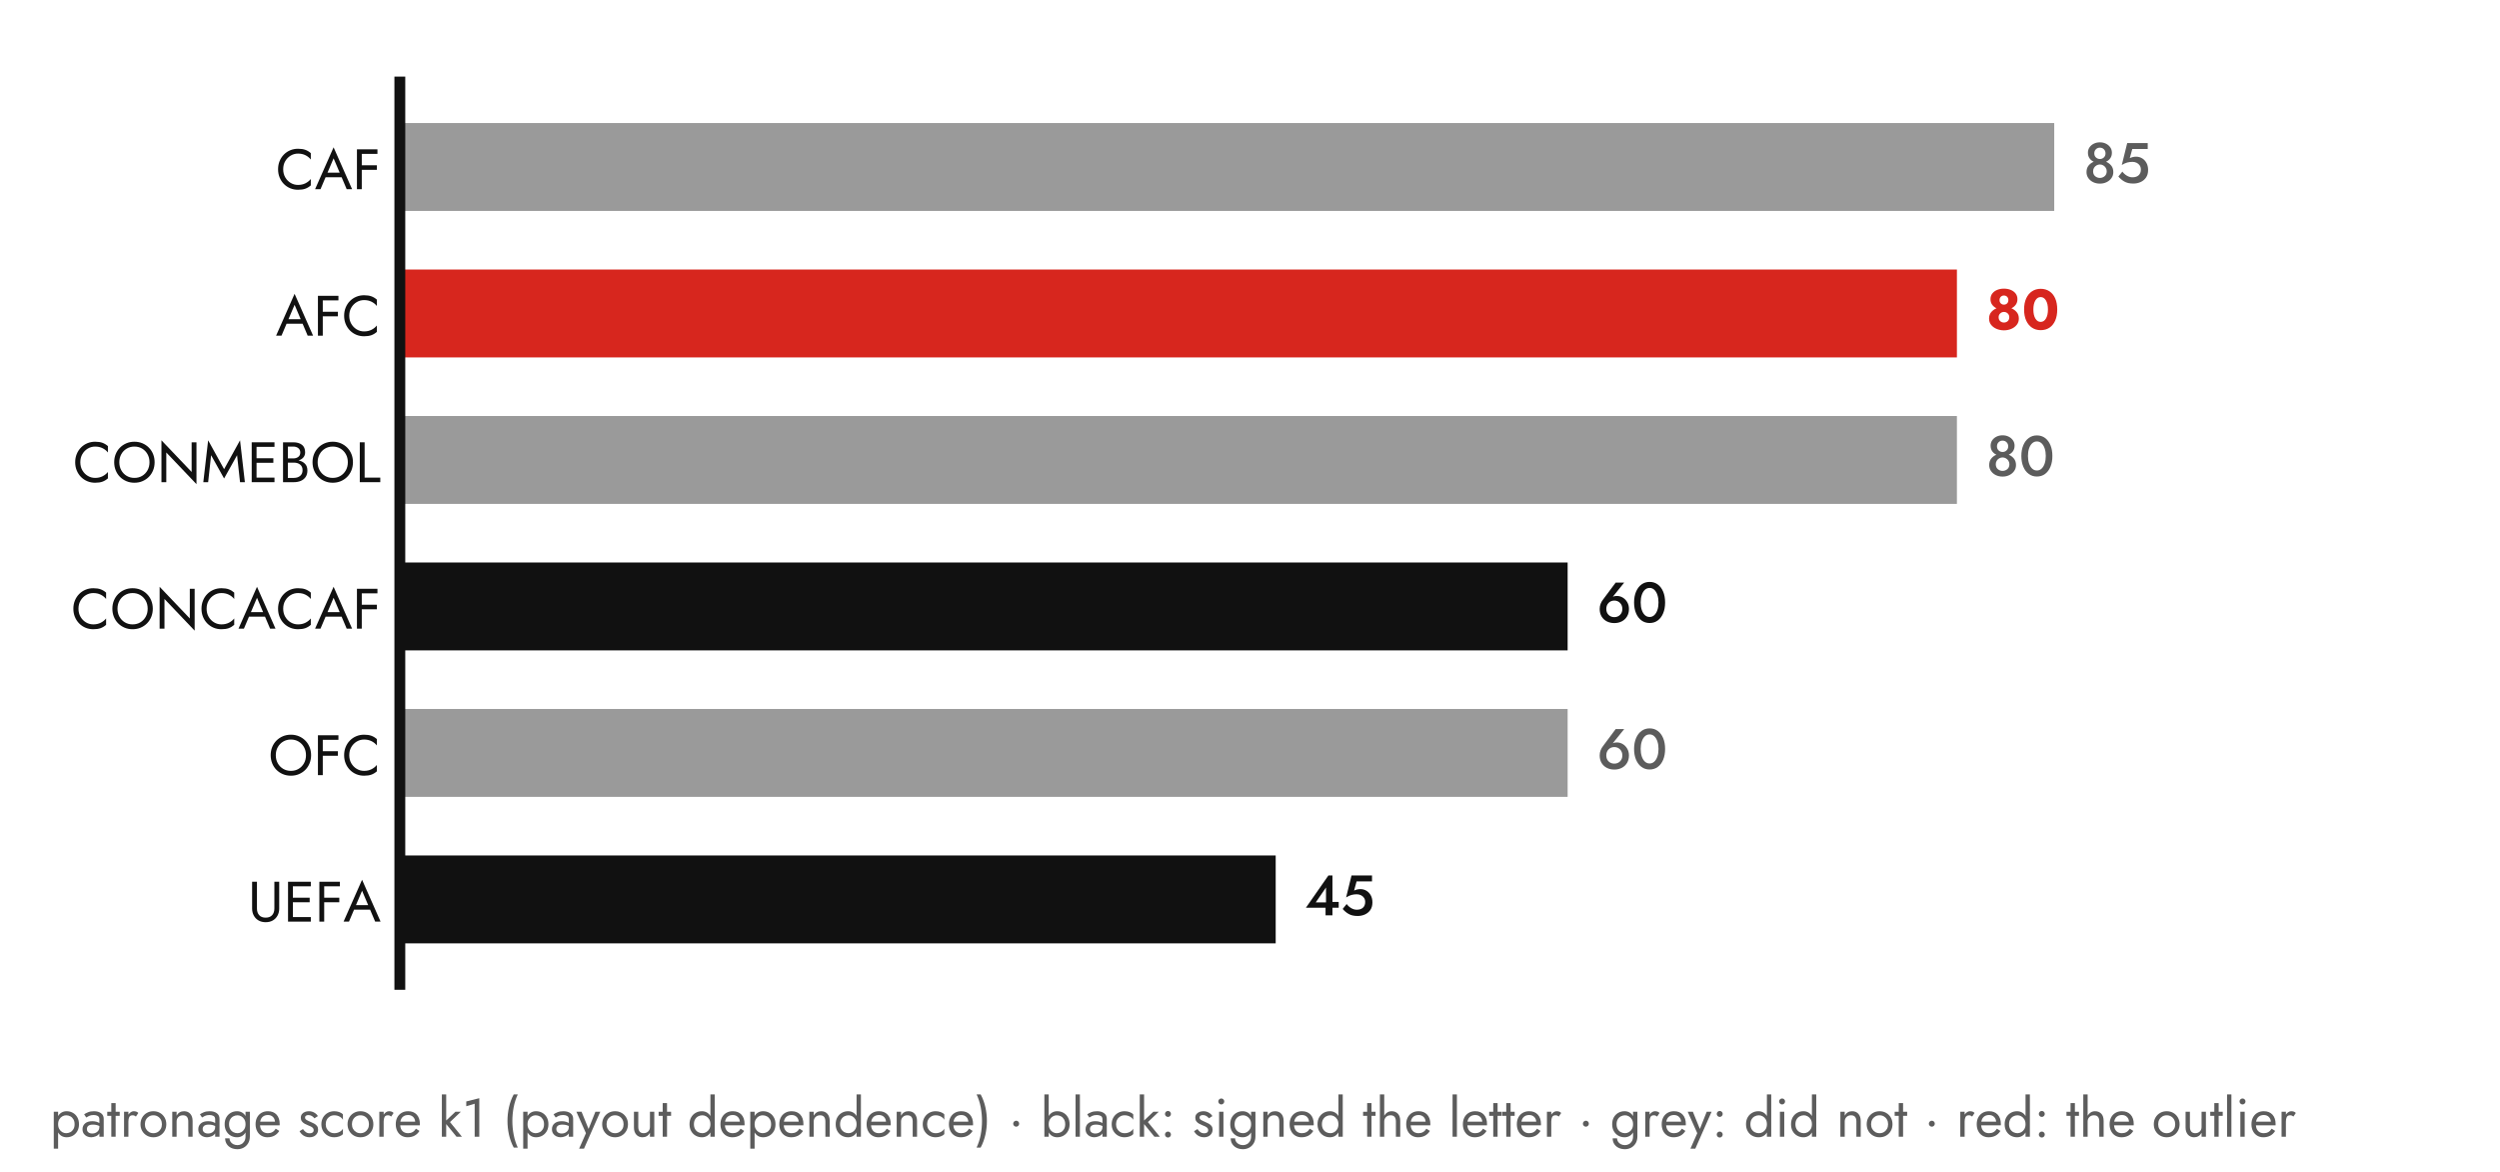
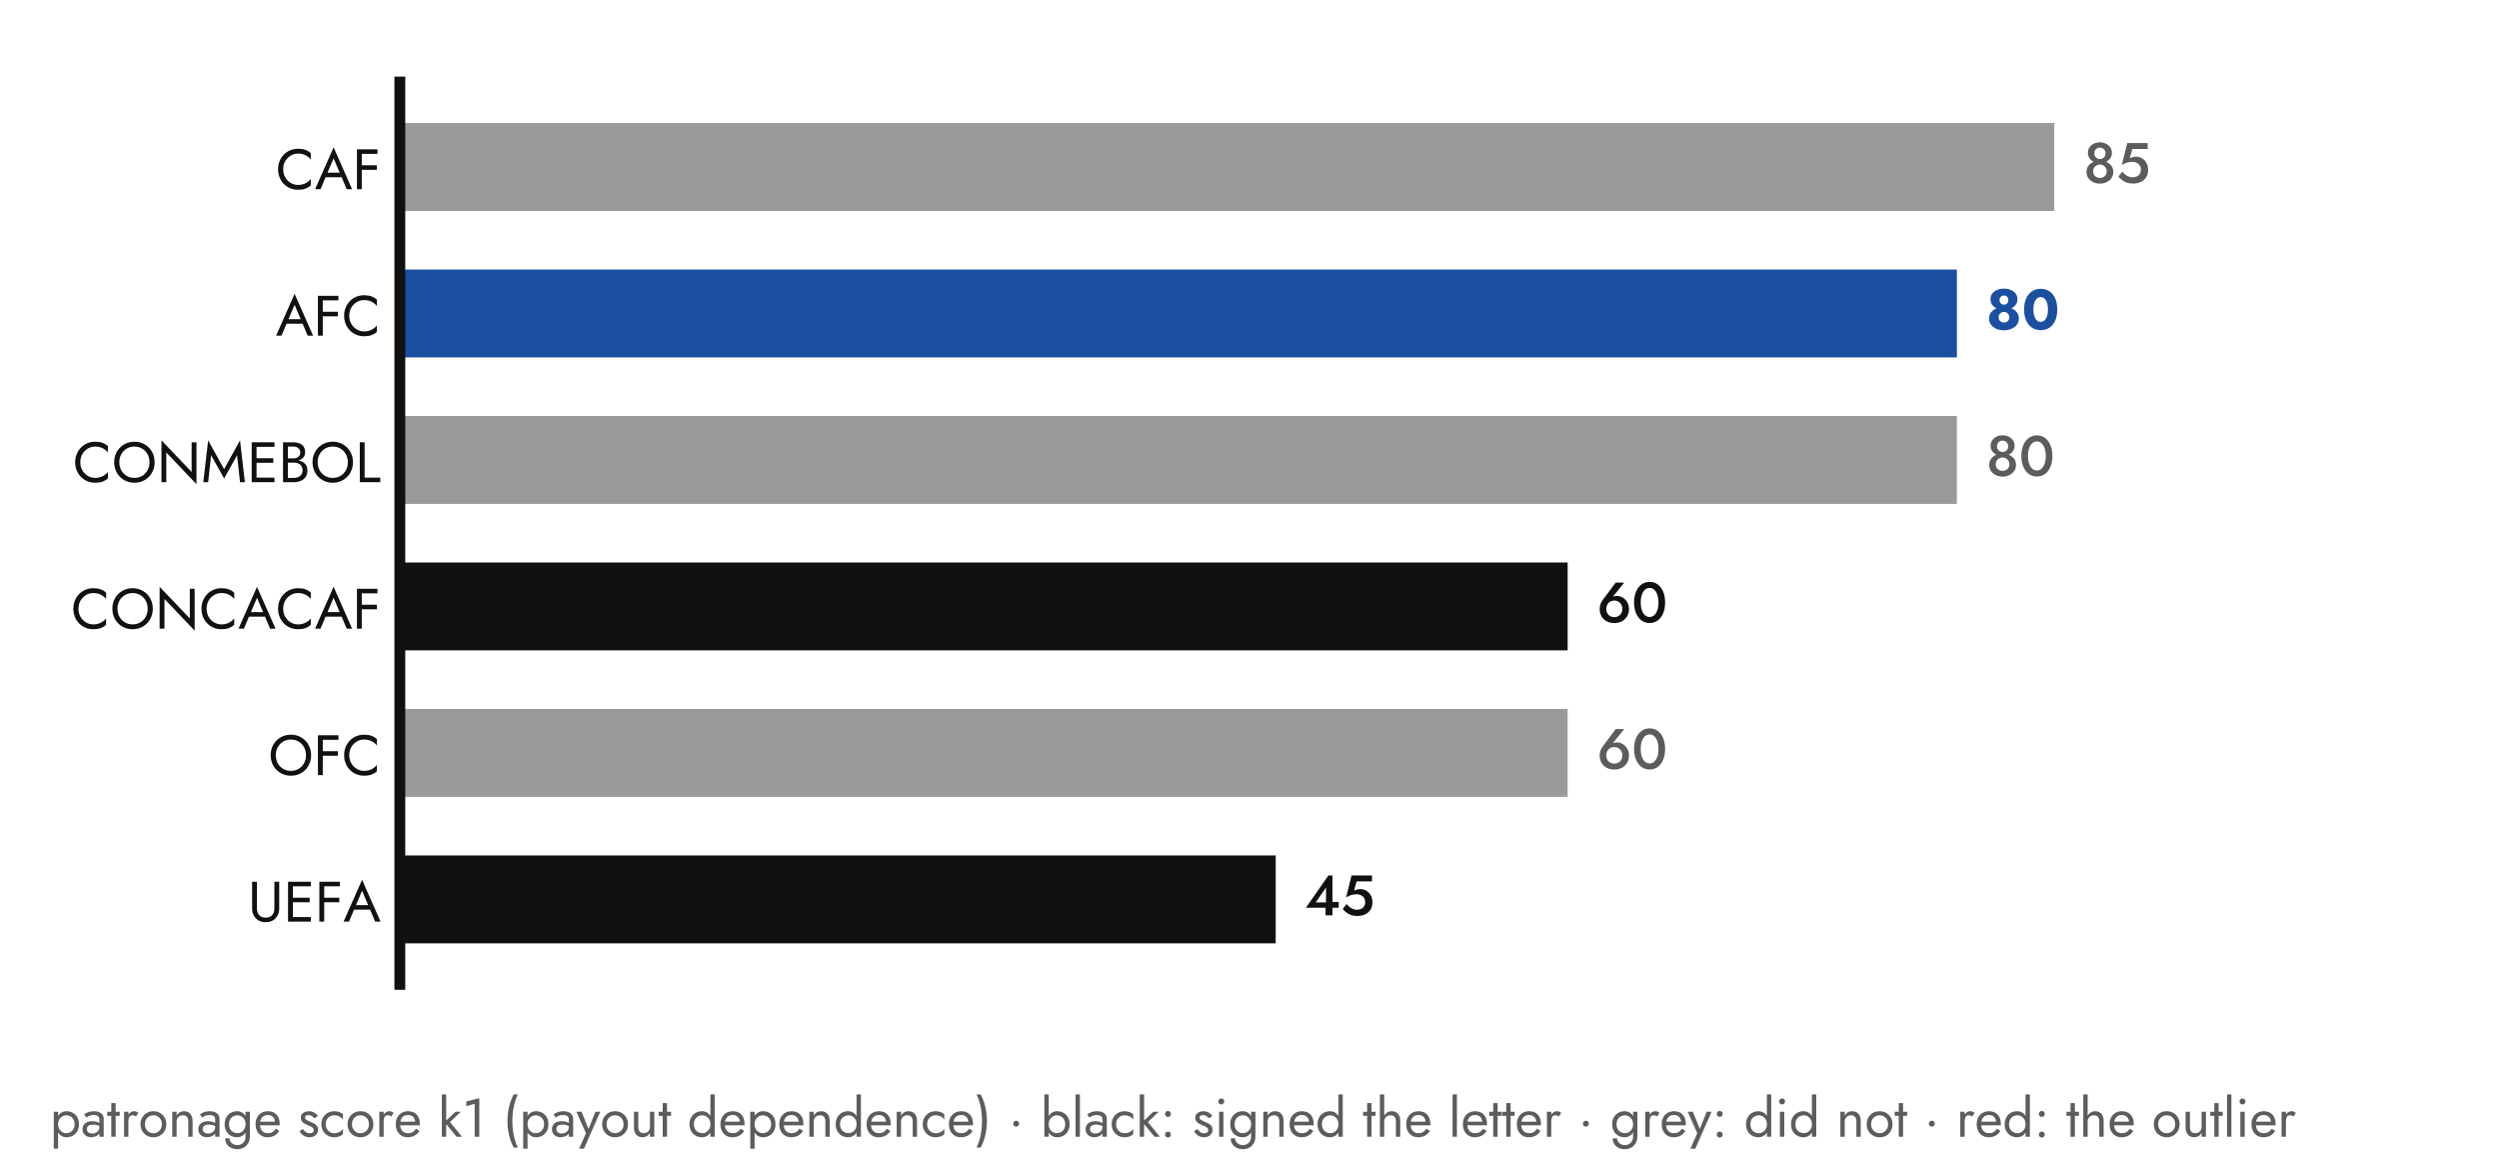
<svg xmlns="http://www.w3.org/2000/svg" xmlns:xlink="http://www.w3.org/1999/xlink" width="460.8pt" height="216pt" viewBox="0 0 460.8 216" version="1.1">
  <defs>
    <style type="text/css">*{stroke-linejoin: round; stroke-linecap: butt}</style>
  </defs>
  <g id="figure_1">
    <g id="patch_1">
      <path d="M 0 216  L 460.8 216  L 460.8 0  L 0 0  L 0 216  z " style="fill: none" />
    </g>
    <g id="axes_1">
      <g id="patch_2">
        <path d="M 73.728 181.44  L 446.976 181.44  L 446.976 15.12  L 73.728 15.12  L 73.728 181.44  z " style="fill: none" />
      </g>
      <g id="patch_3">
        <path d="M 73.728 38.88  L 378.786 38.88  L 378.786 22.68  L 73.728 22.68  z " clip-path="url(#pc7ec086eba)" style="fill: #9a9a9a" />
      </g>
      <g id="patch_4">
-         <path d="M 73.728 65.88  L 360.842 65.88  L 360.842 49.68  L 73.728 49.68  z " clip-path="url(#pc7ec086eba)" style="fill: #d7261e" />
+         <path d="M 73.728 65.88  L 360.842 65.88  L 360.842 49.68  L 73.728 49.68  z " clip-path="url(#pc7ec086eba)" style="fill: #1b4fa0" />
      </g>
      <g id="patch_5">
        <path d="M 73.728 92.88  L 360.842 92.88  L 360.842 76.68  L 73.728 76.68  z " clip-path="url(#pc7ec086eba)" style="fill: #9a9a9a" />
      </g>
      <g id="patch_6">
        <path d="M 73.728 119.88  L 289.063 119.88  L 289.063 103.68  L 73.728 103.68  z " clip-path="url(#pc7ec086eba)" style="fill: #111111" />
      </g>
      <g id="patch_7">
        <path d="M 73.728 146.88  L 289.063 146.88  L 289.063 130.68  L 73.728 130.68  z " clip-path="url(#pc7ec086eba)" style="fill: #9a9a9a" />
      </g>
      <g id="patch_8">
        <path d="M 73.728 173.88  L 235.23 173.88  L 235.23 157.68  L 73.728 157.68  z " clip-path="url(#pc7ec086eba)" style="fill: #111111" />
      </g>
      <g id="matplotlib.axis_1" />
      <g id="matplotlib.axis_2">
        <g id="ytick_1">
          <g id="text_1">
            <g style="fill: #111111" transform="translate(50.8555 34.875) scale(0.105 -0.105)">
              <defs>
                <path id="Jost-Book-43" d="M 832 2240  Q 832 1722 1065 1325  Q 1299 928 1676 704  Q 2054 480 2496 480  Q 2970 480 3334 665  Q 3699 851 3936 1146  L 3936 429  Q 3654 179 3321 57  Q 2989 -64 2496 -64  Q 2029 -64 1622 105  Q 1216 275 909 585  Q 602 896 429 1318  Q 256 1741 256 2240  Q 256 2739 429 3161  Q 602 3584 909 3894  Q 1216 4205 1622 4374  Q 2029 4544 2496 4544  Q 2989 4544 3321 4422  Q 3654 4301 3936 4051  L 3936 3334  Q 3699 3635 3334 3817  Q 2970 4000 2496 4000  Q 2054 4000 1676 3776  Q 1299 3552 1065 3158  Q 832 2765 832 2240  z " transform="scale(0.015625)" />
                <path id="Jost-Book-41" d="M 3584 0  L 3014 1344  L 1210 1344  L 640 0  L 32 0  L 2112 4704  L 4192 0  L 3584 0  z M 2112 3469  L 1427 1856  L 2797 1856  L 2112 3469  z " transform="scale(0.015625)" />
                <path id="Jost-Book-46" d="M 512 4480  L 2816 4480  L 2816 3968  L 1056 3968  L 1056 2688  L 2752 2688  L 2752 2176  L 1056 2176  L 1056 0  L 512 0  L 512 4480  z " transform="scale(0.015625)" />
              </defs>
              <use xlink:href="#Jost-Book-43" />
              <use xlink:href="#Jost-Book-41" transform="translate(68.49998 0)" />
              <use xlink:href="#Jost-Book-46" transform="translate(134.5 0)" />
            </g>
          </g>
        </g>
        <g id="ytick_2">
          <g id="text_2">
            <g style="fill: #111111" transform="translate(50.8555 61.875) scale(0.105 -0.105)">
              <use xlink:href="#Jost-Book-41" />
              <use xlink:href="#Jost-Book-46" transform="translate(65.99998 0)" />
              <use xlink:href="#Jost-Book-43" transform="translate(116 0)" />
            </g>
          </g>
        </g>
        <g id="ytick_3">
          <g id="text_3">
            <g style="fill: #111111" transform="translate(13.44433 88.875) scale(0.105 -0.105)">
              <defs>
                <path id="Jost-Book-4f" d="M 256 2240  Q 256 2733 425 3152  Q 595 3571 902 3881  Q 1210 4192 1626 4368  Q 2042 4544 2528 4544  Q 3021 4544 3433 4368  Q 3846 4192 4153 3881  Q 4461 3571 4630 3152  Q 4800 2733 4800 2240  Q 4800 1754 4630 1331  Q 4461 909 4153 598  Q 3846 288 3433 112  Q 3021 -64 2528 -64  Q 2042 -64 1626 112  Q 1210 288 902 598  Q 595 909 425 1331  Q 256 1754 256 2240  z M 832 2240  Q 832 1734 1053 1337  Q 1274 941 1658 710  Q 2042 480 2528 480  Q 3021 480 3401 710  Q 3782 941 4003 1337  Q 4224 1734 4224 2240  Q 4224 2746 4003 3142  Q 3782 3539 3401 3769  Q 3021 4000 2528 4000  Q 2042 4000 1658 3769  Q 1274 3539 1053 3142  Q 832 2746 832 2240  z " transform="scale(0.015625)" />
                <path id="Jost-Book-4e" d="M 3904 4480  L 4448 4480  L 4448 -224  L 1056 3334  L 1056 0  L 512 0  L 512 4704  L 3904 1146  L 3904 4480  z " transform="scale(0.015625)" />
                <path id="Jost-Book-4d" d="M 1133 3027  L 800 0  L 256 0  L 800 4704  L 2592 1459  L 4384 4704  L 4928 0  L 4384 0  L 4051 3027  L 2592 416  L 1133 3027  z " transform="scale(0.015625)" />
                <path id="Jost-Book-45" d="M 512 4480  L 3072 4480  L 3072 3968  L 1056 3968  L 1056 2688  L 2944 2688  L 2944 2176  L 1056 2176  L 1056 512  L 3072 512  L 3072 0  L 512 0  L 512 4480  z " transform="scale(0.015625)" />
                <path id="Jost-Book-42" d="M 3251 1312  Q 3251 870 3049 579  Q 2848 288 2505 144  Q 2163 0 1728 0  L 512 0  L 512 4480  L 1664 4480  Q 2266 4480 2630 4205  Q 2995 3930 2995 3360  Q 2995 3014 2796 2780  Q 2598 2547 2253 2445  Q 2694 2355 2972 2076  Q 3251 1798 3251 1312  z M 1664 4000  L 1056 4000  L 1056 2669  L 1664 2669  Q 2003 2669 2227 2841  Q 2451 3014 2451 3328  Q 2451 3648 2227 3824  Q 2003 4000 1664 4000  z M 1056 480  L 1728 480  Q 2163 480 2435 707  Q 2707 934 2707 1344  Q 2707 1760 2435 1977  Q 2163 2195 1728 2195  L 1056 2195  L 1056 480  z " transform="scale(0.015625)" />
                <path id="Jost-Book-4c" d="M 512 4480  L 1056 4480  L 1056 512  L 2816 512  L 2816 0  L 512 0  L 512 4480  z " transform="scale(0.015625)" />
              </defs>
              <use xlink:href="#Jost-Book-43" />
              <use xlink:href="#Jost-Book-4f" transform="translate(68.49998 0)" />
              <use xlink:href="#Jost-Book-4e" transform="translate(147.5 0)" />
              <use xlink:href="#Jost-Book-4d" transform="translate(225 0)" />
              <use xlink:href="#Jost-Book-45" transform="translate(305.9999 0)" />
              <use xlink:href="#Jost-Book-42" transform="translate(360.9999 0)" />
              <use xlink:href="#Jost-Book-4f" transform="translate(416.7999 0)" />
              <use xlink:href="#Jost-Book-4c" transform="translate(495.7999 0)" />
            </g>
          </g>
        </g>
        <g id="ytick_4">
          <g id="text_4">
            <g style="fill: #111111" transform="translate(13.108 115.875) scale(0.105 -0.105)">
              <use xlink:href="#Jost-Book-43" />
              <use xlink:href="#Jost-Book-4f" transform="translate(68.49998 0)" />
              <use xlink:href="#Jost-Book-4e" transform="translate(147.5 0)" />
              <use xlink:href="#Jost-Book-43" transform="translate(225 0)" />
              <use xlink:href="#Jost-Book-41" transform="translate(293.4999 0)" />
              <use xlink:href="#Jost-Book-43" transform="translate(359.4999 0)" />
              <use xlink:href="#Jost-Book-41" transform="translate(427.9999 0)" />
              <use xlink:href="#Jost-Book-46" transform="translate(493.9999 0)" />
            </g>
          </g>
        </g>
        <g id="ytick_5">
          <g id="text_5">
            <g style="fill: #111111" transform="translate(49.4905 142.875) scale(0.105 -0.105)">
              <use xlink:href="#Jost-Book-4f" />
              <use xlink:href="#Jost-Book-46" transform="translate(78.99998 0)" />
              <use xlink:href="#Jost-Book-43" transform="translate(129 0)" />
            </g>
          </g>
        </g>
        <g id="ytick_6">
          <g id="text_6">
            <g style="fill: #111111" transform="translate(45.70066 169.875) scale(0.105 -0.105)">
              <defs>
                <path id="Jost-Book-55" d="M 480 4480  L 1024 4480  L 1024 1472  Q 1024 1011 1273 729  Q 1523 448 2003 448  Q 2483 448 2732 729  Q 2982 1011 2982 1472  L 2982 4480  L 3526 4480  L 3526 1472  Q 3526 1030 3337 681  Q 3149 333 2809 134  Q 2470 -64 2003 -64  Q 1542 -64 1200 134  Q 858 333 669 681  Q 480 1030 480 1472  L 480 4480  z " transform="scale(0.015625)" />
              </defs>
              <use xlink:href="#Jost-Book-55" />
              <use xlink:href="#Jost-Book-45" transform="translate(62.59999 0)" />
              <use xlink:href="#Jost-Book-46" transform="translate(117.6 0)" />
              <use xlink:href="#Jost-Book-41" transform="translate(167.6 0)" />
            </g>
          </g>
        </g>
      </g>
      <g id="patch_9">
        <path d="M 73.728 181.44  L 73.728 15.12  " style="fill: none; stroke: #111111; stroke-width: 2; stroke-linejoin: miter; stroke-linecap: square" />
      </g>
      <g id="text_7">
        <g style="fill: #5c5c5c" transform="translate(384.1698 33.72) scale(0.105 -0.105)">
          <defs>
            <path id="Jost-Medium-38" d="M 346 1216  Q 346 1664 579 1952  Q 813 2240 1158 2381  Q 864 2515 685 2771  Q 506 3027 506 3398  Q 506 3738 685 4000  Q 864 4262 1171 4412  Q 1478 4563 1850 4563  Q 2227 4563 2531 4412  Q 2835 4262 3017 4000  Q 3200 3738 3200 3398  Q 3200 3027 3017 2771  Q 2835 2515 2541 2381  Q 2886 2240 3123 1952  Q 3360 1664 3360 1216  Q 3360 845 3155 550  Q 2950 256 2608 89  Q 2266 -77 1850 -77  Q 1434 -77 1091 89  Q 749 256 547 550  Q 346 845 346 1216  z M 1222 3322  Q 1222 3040 1408 2864  Q 1594 2688 1850 2688  Q 2112 2688 2297 2864  Q 2483 3040 2483 3322  Q 2483 3597 2304 3779  Q 2125 3962 1850 3962  Q 1574 3962 1398 3779  Q 1222 3597 1222 3322  z M 1088 1318  Q 1088 954 1318 758  Q 1549 563 1850 563  Q 2150 563 2384 758  Q 2618 954 2618 1318  Q 2618 1530 2509 1702  Q 2400 1875 2227 1974  Q 2054 2074 1850 2074  Q 1651 2074 1475 1974  Q 1299 1875 1193 1702  Q 1088 1530 1088 1318  z " transform="scale(0.015625)" />
            <path id="Jost-Medium-35" d="M 3565 1459  Q 3565 941 3328 601  Q 3091 262 2710 96  Q 2330 -70 1901 -70  Q 1280 -70 880 166  Q 480 403 224 723  L 672 1274  Q 864 1005 1171 819  Q 1478 634 1805 634  Q 2253 634 2502 864  Q 2752 1094 2752 1504  Q 2752 1773 2621 1968  Q 2490 2163 2275 2265  Q 2061 2368 1805 2368  Q 1504 2368 1229 2297  Q 954 2227 608 2016  L 1216 4480  L 3520 4480  L 3520 3814  L 1786 3814  L 1504 2784  Q 1670 2867 1849 2908  Q 2029 2950 2214 2950  Q 2586 2950 2893 2764  Q 3200 2579 3382 2243  Q 3565 1907 3565 1459  z " transform="scale(0.015625)" />
          </defs>
          <use xlink:href="#Jost-Medium-38" />
          <use xlink:href="#Jost-Medium-35" transform="translate(57.89999 0)" />
        </g>
      </g>
      <g id="text_8">
-         <g style="fill: #d7261e" transform="translate(366.2252 60.72) scale(0.105 -0.105)">
+         <g style="fill: #1b4fa0" transform="translate(366.2252 60.72) scale(0.105 -0.105)">
          <defs>
            <path id="Jost-Bold-38" d="M 333 1216  Q 333 1664 579 1949  Q 826 2234 1171 2374  Q 877 2515 685 2771  Q 493 3027 493 3398  Q 493 3776 701 4041  Q 909 4307 1251 4444  Q 1594 4582 2003 4582  Q 2419 4582 2761 4444  Q 3104 4307 3312 4041  Q 3520 3776 3520 3398  Q 3520 3027 3328 2771  Q 3136 2515 2842 2374  Q 3187 2234 3433 1949  Q 3680 1664 3680 1216  Q 3680 806 3443 512  Q 3206 218 2825 58  Q 2445 -102 2003 -102  Q 1568 -102 1184 58  Q 800 218 566 512  Q 333 806 333 1216  z M 1510 3296  Q 1510 3066 1651 2925  Q 1792 2784 2003 2784  Q 2221 2784 2361 2925  Q 2502 3066 2502 3296  Q 2502 3520 2364 3664  Q 2227 3808 2003 3808  Q 1786 3808 1648 3664  Q 1510 3520 1510 3296  z M 1408 1382  Q 1408 1088 1584 931  Q 1760 774 2003 774  Q 2253 774 2429 931  Q 2605 1088 2605 1382  Q 2605 1626 2429 1795  Q 2253 1965 2003 1965  Q 1760 1965 1584 1795  Q 1408 1626 1408 1382  z " transform="scale(0.015625)" />
            <path id="Jost-Bold-30" d="M 256 2240  Q 256 2970 493 3488  Q 730 4006 1149 4284  Q 1568 4563 2118 4563  Q 2688 4563 3107 4284  Q 3526 4006 3753 3488  Q 3981 2970 3981 2240  Q 3981 1510 3753 992  Q 3526 474 3107 195  Q 2688 -83 2118 -83  Q 1568 -83 1149 195  Q 730 474 493 992  Q 256 1510 256 2240  z M 1299 2240  Q 1299 1606 1523 1225  Q 1747 845 2118 845  Q 2490 845 2714 1225  Q 2938 1606 2938 2240  Q 2938 2874 2714 3254  Q 2490 3635 2118 3635  Q 1747 3635 1523 3254  Q 1299 2874 1299 2240  z " transform="scale(0.015625)" />
          </defs>
          <use xlink:href="#Jost-Bold-38" />
          <use xlink:href="#Jost-Bold-30" transform="translate(62.7 0)" />
        </g>
      </g>
      <g id="text_9">
        <g style="fill: #5c5c5c" transform="translate(366.2252 87.72) scale(0.105 -0.105)">
          <defs>
            <path id="Jost-Medium-30" d="M 256 2240  Q 256 2931 477 3452  Q 698 3974 1091 4262  Q 1485 4550 2003 4550  Q 2528 4550 2918 4262  Q 3309 3974 3526 3452  Q 3744 2931 3744 2240  Q 3744 1549 3526 1027  Q 3309 506 2918 218  Q 2528 -70 2003 -70  Q 1485 -70 1091 218  Q 698 506 477 1027  Q 256 1549 256 2240  z M 998 2240  Q 998 1760 1123 1392  Q 1248 1024 1472 816  Q 1696 608 2003 608  Q 2304 608 2528 816  Q 2752 1024 2877 1392  Q 3002 1760 3002 2240  Q 3002 2720 2877 3088  Q 2752 3456 2528 3664  Q 2304 3872 2003 3872  Q 1696 3872 1472 3664  Q 1248 3456 1123 3088  Q 998 2720 998 2240  z " transform="scale(0.015625)" />
          </defs>
          <use xlink:href="#Jost-Medium-38" />
          <use xlink:href="#Jost-Medium-30" transform="translate(57.89999 0)" />
        </g>
      </g>
      <g id="text_10">
        <g style="fill: #111111" transform="translate(294.4468 114.72) scale(0.105 -0.105)">
          <defs>
            <path id="Jost-Medium-36" d="M 2118 4474  L 3078 4474  L 1798 2886  Q 1894 2931 2009 2950  Q 2125 2970 2259 2970  Q 2611 2970 2918 2784  Q 3226 2598 3418 2268  Q 3610 1939 3610 1510  Q 3610 1018 3389 659  Q 3168 301 2797 112  Q 2426 -77 1965 -77  Q 1504 -77 1129 112  Q 755 301 537 659  Q 320 1018 320 1510  Q 320 1824 425 2089  Q 531 2355 698 2566  L 2118 4474  z M 1062 1510  Q 1062 1101 1318 845  Q 1574 589 1965 589  Q 2349 589 2608 845  Q 2867 1101 2867 1510  Q 2867 1926 2608 2188  Q 2349 2451 1965 2451  Q 1574 2451 1318 2188  Q 1062 1926 1062 1510  z " transform="scale(0.015625)" />
          </defs>
          <use xlink:href="#Jost-Medium-36" />
          <use xlink:href="#Jost-Medium-30" transform="translate(61.39999 0)" />
        </g>
      </g>
      <g id="text_11">
        <g style="fill: #5c5c5c" transform="translate(294.4468 141.72) scale(0.105 -0.105)">
          <use xlink:href="#Jost-Medium-36" />
          <use xlink:href="#Jost-Medium-30" transform="translate(61.39999 0)" />
        </g>
      </g>
      <g id="text_12">
        <g style="fill: #111111" transform="translate(240.6129 168.72) scale(0.105 -0.105)">
          <defs>
            <path id="Jost-Medium-34" d="M 115 858  L 2643 4480  L 3098 4480  L 3098 1510  L 3802 1510  L 3802 858  L 3098 858  L 3098 0  L 2323 0  L 2323 858  L 115 858  z M 1222 1459  L 2374 1459  L 2374 3130  L 1222 1459  z " transform="scale(0.015625)" />
          </defs>
          <use xlink:href="#Jost-Medium-34" />
          <use xlink:href="#Jost-Medium-35" transform="translate(62.89999 0)" />
        </g>
      </g>
    </g>
    <g id="text_13">
      <g style="fill: #5c5c5c" transform="translate(9.216 209.52) scale(0.1 -0.1)">
        <defs>
          <path id="Jost-Book-70" d="M 960 -1408  L 448 -1408  L 448 2944  L 960 2944  L 960 2438  Q 1120 2714 1379 2861  Q 1638 3008 1965 3008  Q 2368 3008 2697 2822  Q 3027 2637 3225 2294  Q 3424 1952 3424 1472  Q 3424 998 3225 652  Q 3027 307 2697 121  Q 2368 -64 1965 -64  Q 1638 -64 1379 83  Q 1120 230 960 506  L 960 -1408  z M 2906 1472  Q 2906 1811 2768 2048  Q 2630 2285 2403 2406  Q 2176 2528 1901 2528  Q 1677 2528 1459 2406  Q 1242 2285 1101 2048  Q 960 1811 960 1472  Q 960 1133 1101 896  Q 1242 659 1459 537  Q 1677 416 1901 416  Q 2176 416 2403 537  Q 2630 659 2768 896  Q 2906 1133 2906 1472  z " transform="scale(0.015625)" />
          <path id="Jost-Book-61" d="M 634 2266  L 384 2643  Q 550 2765 841 2886  Q 1133 3008 1542 3008  Q 2054 3008 2374 2774  Q 2694 2541 2694 2112  L 2694 0  L 2182 0  L 2182 397  Q 2042 166 1760 51  Q 1478 -64 1210 -64  Q 941 -64 707 48  Q 474 160 333 371  Q 192 582 192 883  Q 192 1312 496 1571  Q 800 1830 1344 1830  Q 1638 1830 1846 1763  Q 2054 1696 2182 1613  L 2182 2042  Q 2182 2342 1987 2451  Q 1792 2560 1517 2560  Q 1184 2560 960 2451  Q 736 2342 634 2266  z M 710 909  Q 710 653 886 515  Q 1062 378 1344 378  Q 1696 378 1939 589  Q 2182 800 2182 1152  L 2182 1261  Q 2003 1350 1817 1388  Q 1632 1427 1427 1427  Q 1056 1427 883 1289  Q 710 1152 710 909  z " transform="scale(0.015625)" />
          <path id="Jost-Book-74" d="M 32 2944  L 512 2944  L 512 3968  L 1024 3968  L 1024 2944  L 1504 2944  L 1504 2464  L 1024 2464  L 1024 0  L 512 0  L 512 2464  L 32 2464  L 32 2944  z " transform="scale(0.015625)" />
          <path id="Jost-Book-72" d="M 1882 2381  Q 1779 2458 1696 2493  Q 1613 2528 1485 2528  Q 1197 2528 1094 2320  Q 992 2112 992 1792  L 992 0  L 480 0  L 480 2944  L 992 2944  L 992 2605  Q 1114 2790 1280 2899  Q 1446 3008 1613 3008  Q 1773 3008 1910 2966  Q 2048 2925 2163 2803  L 1882 2381  z " transform="scale(0.015625)" />
          <path id="Jost-Book-6f" d="M 224 1472  Q 224 1920 425 2265  Q 627 2611 972 2809  Q 1318 3008 1747 3008  Q 2182 3008 2524 2809  Q 2867 2611 3068 2265  Q 3270 1920 3270 1472  Q 3270 1030 3068 681  Q 2867 333 2524 134  Q 2182 -64 1747 -64  Q 1318 -64 972 134  Q 627 333 425 681  Q 224 1030 224 1472  z M 742 1472  Q 742 1165 873 928  Q 1005 691 1232 553  Q 1459 416 1747 416  Q 2035 416 2262 553  Q 2490 691 2621 928  Q 2752 1165 2752 1472  Q 2752 1779 2621 2019  Q 2490 2259 2262 2393  Q 2035 2528 1747 2528  Q 1459 2528 1232 2393  Q 1005 2259 873 2019  Q 742 1779 742 1472  z " transform="scale(0.015625)" />
          <path id="Jost-Book-6e" d="M 2368 1792  Q 2368 2528 1741 2528  Q 1408 2528 1200 2323  Q 992 2118 992 1792  L 992 0  L 480 0  L 480 2944  L 992 2944  L 992 2483  Q 1280 3008 1869 3008  Q 2336 3008 2608 2697  Q 2880 2387 2880 1856  L 2880 0  L 2368 0  L 2368 1792  z " transform="scale(0.015625)" />
          <path id="Jost-Book-67" d="M 282 -192  L 800 -192  Q 800 -403 915 -585  Q 1030 -768 1241 -880  Q 1453 -992 1741 -992  Q 1965 -992 2182 -883  Q 2400 -774 2544 -540  Q 2688 -307 2688 64  L 2688 506  Q 2528 230 2269 83  Q 2010 -64 1683 -64  Q 1286 -64 953 121  Q 621 307 422 652  Q 224 998 224 1472  Q 224 1952 422 2294  Q 621 2637 953 2822  Q 1286 3008 1683 3008  Q 2010 3008 2269 2861  Q 2528 2714 2688 2438  L 2688 2944  L 3200 2944  L 3200 64  Q 3200 -442 2989 -784  Q 2778 -1126 2445 -1299  Q 2112 -1472 1741 -1472  Q 1312 -1472 982 -1312  Q 653 -1152 467 -861  Q 282 -570 282 -192  z M 742 1472  Q 742 1133 880 896  Q 1018 659 1248 537  Q 1478 416 1747 416  Q 1971 416 2188 537  Q 2406 659 2547 896  Q 2688 1133 2688 1472  Q 2688 1811 2547 2048  Q 2406 2285 2188 2406  Q 1971 2528 1747 2528  Q 1478 2528 1248 2406  Q 1018 2285 880 2048  Q 742 1811 742 1472  z " transform="scale(0.015625)" />
          <path id="Jost-Book-65" d="M 1619 -64  Q 1210 -64 893 131  Q 576 326 400 672  Q 224 1018 224 1472  Q 224 1933 406 2278  Q 589 2624 918 2816  Q 1248 3008 1683 3008  Q 2330 3008 2701 2605  Q 3072 2202 3072 1498  Q 3072 1453 3069 1405  Q 3066 1357 3066 1344  L 749 1344  Q 781 902 1024 659  Q 1267 416 1683 416  Q 2285 416 2605 947  L 3021 685  Q 2560 -64 1619 -64  z M 1683 2560  Q 1306 2560 1069 2358  Q 832 2157 768 1779  L 2515 1779  Q 2490 2131 2262 2345  Q 2035 2560 1683 2560  z " transform="scale(0.015625)" />
          <path id="Jost-Book-20" transform="scale(0.015625)" />
          <path id="Jost-Book-73" d="M 602 902  Q 736 698 931 550  Q 1126 403 1402 403  Q 1619 403 1744 502  Q 1869 602 1869 774  Q 1869 928 1769 1033  Q 1670 1139 1516 1212  Q 1363 1286 1190 1350  Q 998 1427 803 1532  Q 608 1638 477 1808  Q 346 1978 346 2234  Q 346 2496 483 2669  Q 621 2842 841 2925  Q 1062 3008 1299 3008  Q 1651 3008 1939 2841  Q 2227 2675 2362 2432  L 1952 2170  Q 1830 2336 1648 2445  Q 1466 2554 1235 2554  Q 1075 2554 960 2483  Q 845 2413 845 2266  Q 845 2086 1033 1974  Q 1222 1862 1459 1766  Q 1715 1664 1926 1545  Q 2138 1427 2262 1260  Q 2387 1094 2387 832  Q 2387 448 2108 192  Q 1830 -64 1376 -64  Q 1082 -64 845 41  Q 608 147 445 313  Q 282 480 198 653  L 602 902  z " transform="scale(0.015625)" />
          <path id="Jost-Book-63" d="M 710 1472  Q 710 1165 841 928  Q 973 691 1200 553  Q 1427 416 1715 416  Q 2074 416 2355 576  Q 2637 736 2739 954  L 2739 314  Q 2586 134 2301 35  Q 2016 -64 1715 -64  Q 1286 -64 940 134  Q 595 333 393 681  Q 192 1030 192 1472  Q 192 1920 393 2265  Q 595 2611 940 2809  Q 1286 3008 1715 3008  Q 2016 3008 2301 2909  Q 2586 2810 2739 2630  L 2739 1990  Q 2637 2208 2355 2368  Q 2074 2528 1715 2528  Q 1427 2528 1200 2393  Q 973 2259 841 2019  Q 710 1779 710 1472  z " transform="scale(0.015625)" />
          <path id="Jost-Book-6b" d="M 2048 2944  L 2688 2944  L 1408 1728  L 2816 0  L 2176 0  L 960 1491  L 960 0  L 448 0  L 448 4992  L 960 4992  L 960 1914  L 2048 2944  z " transform="scale(0.015625)" />
          <path id="Jost-Book-31" d="M 512 3597  L 512 4160  L 2048 4544  L 2048 0  L 1504 0  L 1504 3891  L 512 3597  z " transform="scale(0.015625)" />
          <path id="Jost-Book-28" d="M 1312 4992  L 1792 4992  Q 1459 4275 1305 3475  Q 1152 2675 1152 1856  Q 1152 1043 1305 243  Q 1459 -557 1792 -1280  L 1312 -1280  Q 928 -557 752 243  Q 576 1043 576 1856  Q 576 2675 752 3475  Q 928 4275 1312 4992  z " transform="scale(0.015625)" />
          <path id="Jost-Book-79" d="M 2816 2944  L 896 -1408  L 320 -1408  L 1126 416  L 0 2944  L 608 2944  L 1434 915  L 2240 2944  L 2816 2944  z " transform="scale(0.015625)" />
          <path id="Jost-Book-75" d="M 992 1152  Q 992 800 1152 608  Q 1312 416 1619 416  Q 1958 416 2163 621  Q 2368 826 2368 1152  L 2368 2944  L 2880 2944  L 2880 0  L 2368 0  L 2368 461  Q 2074 -64 1491 -64  Q 1030 -64 755 249  Q 480 563 480 1088  L 480 2944  L 992 2944  L 992 1152  z " transform="scale(0.015625)" />
          <path id="Jost-Book-64" d="M 224 1472  Q 224 1952 422 2294  Q 621 2637 953 2822  Q 1286 3008 1683 3008  Q 2010 3008 2269 2861  Q 2528 2714 2688 2438  L 2688 4992  L 3200 4992  L 3200 0  L 2688 0  L 2688 506  Q 2528 230 2269 83  Q 2010 -64 1683 -64  Q 1286 -64 953 121  Q 621 307 422 652  Q 224 998 224 1472  z M 742 1472  Q 742 1133 880 896  Q 1018 659 1248 537  Q 1478 416 1747 416  Q 1971 416 2188 537  Q 2406 659 2547 896  Q 2688 1133 2688 1472  Q 2688 1811 2547 2048  Q 2406 2285 2188 2406  Q 1971 2528 1747 2528  Q 1478 2528 1248 2406  Q 1018 2285 880 2048  Q 742 1811 742 1472  z " transform="scale(0.015625)" />
          <path id="Jost-Book-29" d="M 672 -1280  L 192 -1280  Q 531 -557 681 243  Q 832 1043 832 1856  Q 832 2675 681 3475  Q 531 4275 192 4992  L 672 4992  Q 1056 4275 1232 3475  Q 1408 2675 1408 1856  Q 1408 1043 1232 243  Q 1056 -557 672 -1280  z " transform="scale(0.015625)" />
          <path id="Jost-Book-b7" d="M 608 1536  Q 608 1683 713 1785  Q 819 1888 960 1888  Q 1107 1888 1209 1785  Q 1312 1683 1312 1536  Q 1312 1395 1209 1289  Q 1107 1184 960 1184  Q 819 1184 713 1289  Q 608 1395 608 1536  z " transform="scale(0.015625)" />
          <path id="Jost-Book-62" d="M 3424 1472  Q 3424 998 3225 652  Q 3027 307 2697 121  Q 2368 -64 1965 -64  Q 1638 -64 1379 83  Q 1120 230 960 506  L 960 0  L 448 0  L 448 4992  L 960 4992  L 960 2438  Q 1120 2714 1379 2861  Q 1638 3008 1965 3008  Q 2368 3008 2697 2822  Q 3027 2637 3225 2294  Q 3424 1952 3424 1472  z M 2906 1472  Q 2906 1811 2768 2048  Q 2630 2285 2403 2406  Q 2176 2528 1901 2528  Q 1677 2528 1459 2406  Q 1242 2285 1101 2048  Q 960 1811 960 1472  Q 960 1133 1101 896  Q 1242 659 1459 537  Q 1677 416 1901 416  Q 2176 416 2403 537  Q 2630 659 2768 896  Q 2906 1133 2906 1472  z " transform="scale(0.015625)" />
          <path id="Jost-Book-6c" d="M 480 4992  L 992 4992  L 992 0  L 480 0  L 480 4992  z " transform="scale(0.015625)" />
          <path id="Jost-Book-3a" d="M 608 2688  Q 608 2835 713 2937  Q 819 3040 960 3040  Q 1107 3040 1209 2937  Q 1312 2835 1312 2688  Q 1312 2547 1209 2441  Q 1107 2336 960 2336  Q 819 2336 713 2441  Q 608 2547 608 2688  z M 608 256  Q 608 403 713 505  Q 819 608 960 608  Q 1107 608 1209 505  Q 1312 403 1312 256  Q 1312 115 1209 9  Q 1107 -96 960 -96  Q 819 -96 713 9  Q 608 115 608 256  z " transform="scale(0.015625)" />
          <path id="Jost-Book-69" d="M 480 4160  Q 480 4307 585 4409  Q 691 4512 832 4512  Q 979 4512 1081 4409  Q 1184 4307 1184 4160  Q 1184 4019 1081 3913  Q 979 3808 832 3808  Q 691 3808 585 3913  Q 480 4019 480 4160  z M 576 2944  L 1088 2944  L 1088 0  L 576 0  L 576 2944  z " transform="scale(0.015625)" />
          <path id="Jost-Book-68" d="M 2368 1792  Q 2368 2528 1741 2528  Q 1408 2528 1200 2320  Q 992 2112 992 1792  L 992 0  L 480 0  L 480 4992  L 992 4992  L 992 2477  Q 1126 2720 1353 2864  Q 1581 3008 1869 3008  Q 2323 3008 2601 2717  Q 2880 2426 2880 1856  L 2880 0  L 2368 0  L 2368 1792  z " transform="scale(0.015625)" />
        </defs>
        <use xlink:href="#Jost-Book-70" />
        <use xlink:href="#Jost-Book-61" transform="translate(56.99999 0)" />
        <use xlink:href="#Jost-Book-74" transform="translate(105.1 0)" />
        <use xlink:href="#Jost-Book-72" transform="translate(129.1 0)" />
        <use xlink:href="#Jost-Book-6f" transform="translate(163.3999 0)" />
        <use xlink:href="#Jost-Book-6e" transform="translate(217.9999 0)" />
        <use xlink:href="#Jost-Book-61" transform="translate(270.4999 0)" />
        <use xlink:href="#Jost-Book-67" transform="translate(318.5999 0)" />
        <use xlink:href="#Jost-Book-65" transform="translate(375.5999 0)" />
        <use xlink:href="#Jost-Book-20" transform="translate(427.0999 0)" />
        <use xlink:href="#Jost-Book-73" transform="translate(457.0999 0)" />
        <use xlink:href="#Jost-Book-63" transform="translate(497.3999 0)" />
        <use xlink:href="#Jost-Book-6f" transform="translate(545.1998 0)" />
        <use xlink:href="#Jost-Book-72" transform="translate(599.7998 0)" />
        <use xlink:href="#Jost-Book-65" transform="translate(634.0998 0)" />
        <use xlink:href="#Jost-Book-20" transform="translate(685.5998 0)" />
        <use xlink:href="#Jost-Book-6b" transform="translate(715.5998 0)" />
        <use xlink:href="#Jost-Book-31" transform="translate(759.5998 0)" />
        <use xlink:href="#Jost-Book-20" transform="translate(804.5998 0)" />
        <use xlink:href="#Jost-Book-28" transform="translate(834.5997 0)" />
        <use xlink:href="#Jost-Book-70" transform="translate(865.5997 0)" />
        <use xlink:href="#Jost-Book-61" transform="translate(922.5997 0)" />
        <use xlink:href="#Jost-Book-79" transform="translate(970.6997 0)" />
        <use xlink:href="#Jost-Book-6f" transform="translate(1014.7 0)" />
        <use xlink:href="#Jost-Book-75" transform="translate(1069.3 0)" />
        <use xlink:href="#Jost-Book-74" transform="translate(1121.8 0)" />
        <use xlink:href="#Jost-Book-20" transform="translate(1145.8 0)" />
        <use xlink:href="#Jost-Book-64" transform="translate(1175.8 0)" />
        <use xlink:href="#Jost-Book-65" transform="translate(1232.8 0)" />
        <use xlink:href="#Jost-Book-70" transform="translate(1284.3 0)" />
        <use xlink:href="#Jost-Book-65" transform="translate(1341.3 0)" />
        <use xlink:href="#Jost-Book-6e" transform="translate(1392.8 0)" />
        <use xlink:href="#Jost-Book-64" transform="translate(1445.3 0)" />
        <use xlink:href="#Jost-Book-65" transform="translate(1502.3 0)" />
        <use xlink:href="#Jost-Book-6e" transform="translate(1553.8 0)" />
        <use xlink:href="#Jost-Book-63" transform="translate(1606.3 0)" />
        <use xlink:href="#Jost-Book-65" transform="translate(1654.1 0)" />
        <use xlink:href="#Jost-Book-29" transform="translate(1705.599 0)" />
        <use xlink:href="#Jost-Book-20" transform="translate(1736.599 0)" />
        <use xlink:href="#Jost-Book-b7" transform="translate(1766.599 0)" />
        <use xlink:href="#Jost-Book-20" transform="translate(1796.599 0)" />
        <use xlink:href="#Jost-Book-62" transform="translate(1826.599 0)" />
        <use xlink:href="#Jost-Book-6c" transform="translate(1883.599 0)" />
        <use xlink:href="#Jost-Book-61" transform="translate(1906.599 0)" />
        <use xlink:href="#Jost-Book-63" transform="translate(1954.699 0)" />
        <use xlink:href="#Jost-Book-6b" transform="translate(2002.499 0)" />
        <use xlink:href="#Jost-Book-3a" transform="translate(2046.499 0)" />
        <use xlink:href="#Jost-Book-20" transform="translate(2076.499 0)" />
        <use xlink:href="#Jost-Book-73" transform="translate(2106.499 0)" />
        <use xlink:href="#Jost-Book-69" transform="translate(2146.799 0)" />
        <use xlink:href="#Jost-Book-67" transform="translate(2172.799 0)" />
        <use xlink:href="#Jost-Book-6e" transform="translate(2229.799 0)" />
        <use xlink:href="#Jost-Book-65" transform="translate(2282.299 0)" />
        <use xlink:href="#Jost-Book-64" transform="translate(2333.799 0)" />
        <use xlink:href="#Jost-Book-20" transform="translate(2390.799 0)" />
        <use xlink:href="#Jost-Book-74" transform="translate(2420.799 0)" />
        <use xlink:href="#Jost-Book-68" transform="translate(2444.799 0)" />
        <use xlink:href="#Jost-Book-65" transform="translate(2497.299 0)" />
        <use xlink:href="#Jost-Book-20" transform="translate(2548.799 0)" />
        <use xlink:href="#Jost-Book-6c" transform="translate(2578.799 0)" />
        <use xlink:href="#Jost-Book-65" transform="translate(2601.799 0)" />
        <use xlink:href="#Jost-Book-74" transform="translate(2653.299 0)" />
        <use xlink:href="#Jost-Book-74" transform="translate(2677.299 0)" />
        <use xlink:href="#Jost-Book-65" transform="translate(2701.299 0)" />
        <use xlink:href="#Jost-Book-72" transform="translate(2752.799 0)" />
        <use xlink:href="#Jost-Book-20" transform="translate(2787.099 0)" />
        <use xlink:href="#Jost-Book-b7" transform="translate(2817.099 0)" />
        <use xlink:href="#Jost-Book-20" transform="translate(2847.099 0)" />
        <use xlink:href="#Jost-Book-67" transform="translate(2877.099 0)" />
        <use xlink:href="#Jost-Book-72" transform="translate(2934.099 0)" />
        <use xlink:href="#Jost-Book-65" transform="translate(2968.399 0)" />
        <use xlink:href="#Jost-Book-79" transform="translate(3019.899 0)" />
        <use xlink:href="#Jost-Book-3a" transform="translate(3063.899 0)" />
        <use xlink:href="#Jost-Book-20" transform="translate(3093.899 0)" />
        <use xlink:href="#Jost-Book-64" transform="translate(3123.899 0)" />
        <use xlink:href="#Jost-Book-69" transform="translate(3180.899 0)" />
        <use xlink:href="#Jost-Book-64" transform="translate(3206.899 0)" />
        <use xlink:href="#Jost-Book-20" transform="translate(3263.899 0)" />
        <use xlink:href="#Jost-Book-6e" transform="translate(3293.899 0)" />
        <use xlink:href="#Jost-Book-6f" transform="translate(3346.399 0)" />
        <use xlink:href="#Jost-Book-74" transform="translate(3400.999 0)" />
        <use xlink:href="#Jost-Book-20" transform="translate(3424.999 0)" />
        <use xlink:href="#Jost-Book-b7" transform="translate(3454.999 0)" />
        <use xlink:href="#Jost-Book-20" transform="translate(3484.999 0)" />
        <use xlink:href="#Jost-Book-72" transform="translate(3514.999 0)" />
        <use xlink:href="#Jost-Book-65" transform="translate(3549.299 0)" />
        <use xlink:href="#Jost-Book-64" transform="translate(3600.799 0)" />
        <use xlink:href="#Jost-Book-3a" transform="translate(3657.799 0)" />
        <use xlink:href="#Jost-Book-20" transform="translate(3687.799 0)" />
        <use xlink:href="#Jost-Book-74" transform="translate(3717.799 0)" />
        <use xlink:href="#Jost-Book-68" transform="translate(3741.799 0)" />
        <use xlink:href="#Jost-Book-65" transform="translate(3794.299 0)" />
        <use xlink:href="#Jost-Book-20" transform="translate(3845.799 0)" />
        <use xlink:href="#Jost-Book-6f" transform="translate(3875.799 0)" />
        <use xlink:href="#Jost-Book-75" transform="translate(3930.399 0)" />
        <use xlink:href="#Jost-Book-74" transform="translate(3982.899 0)" />
        <use xlink:href="#Jost-Book-6c" transform="translate(4006.899 0)" />
        <use xlink:href="#Jost-Book-69" transform="translate(4029.899 0)" />
        <use xlink:href="#Jost-Book-65" transform="translate(4055.899 0)" />
        <use xlink:href="#Jost-Book-72" transform="translate(4107.399 0)" />
      </g>
    </g>
  </g>
  <defs>
    <clipPath id="pc7ec086eba">
      <rect x="73.728" y="15.12" width="373.248" height="166.32" />
    </clipPath>
  </defs>
</svg>
